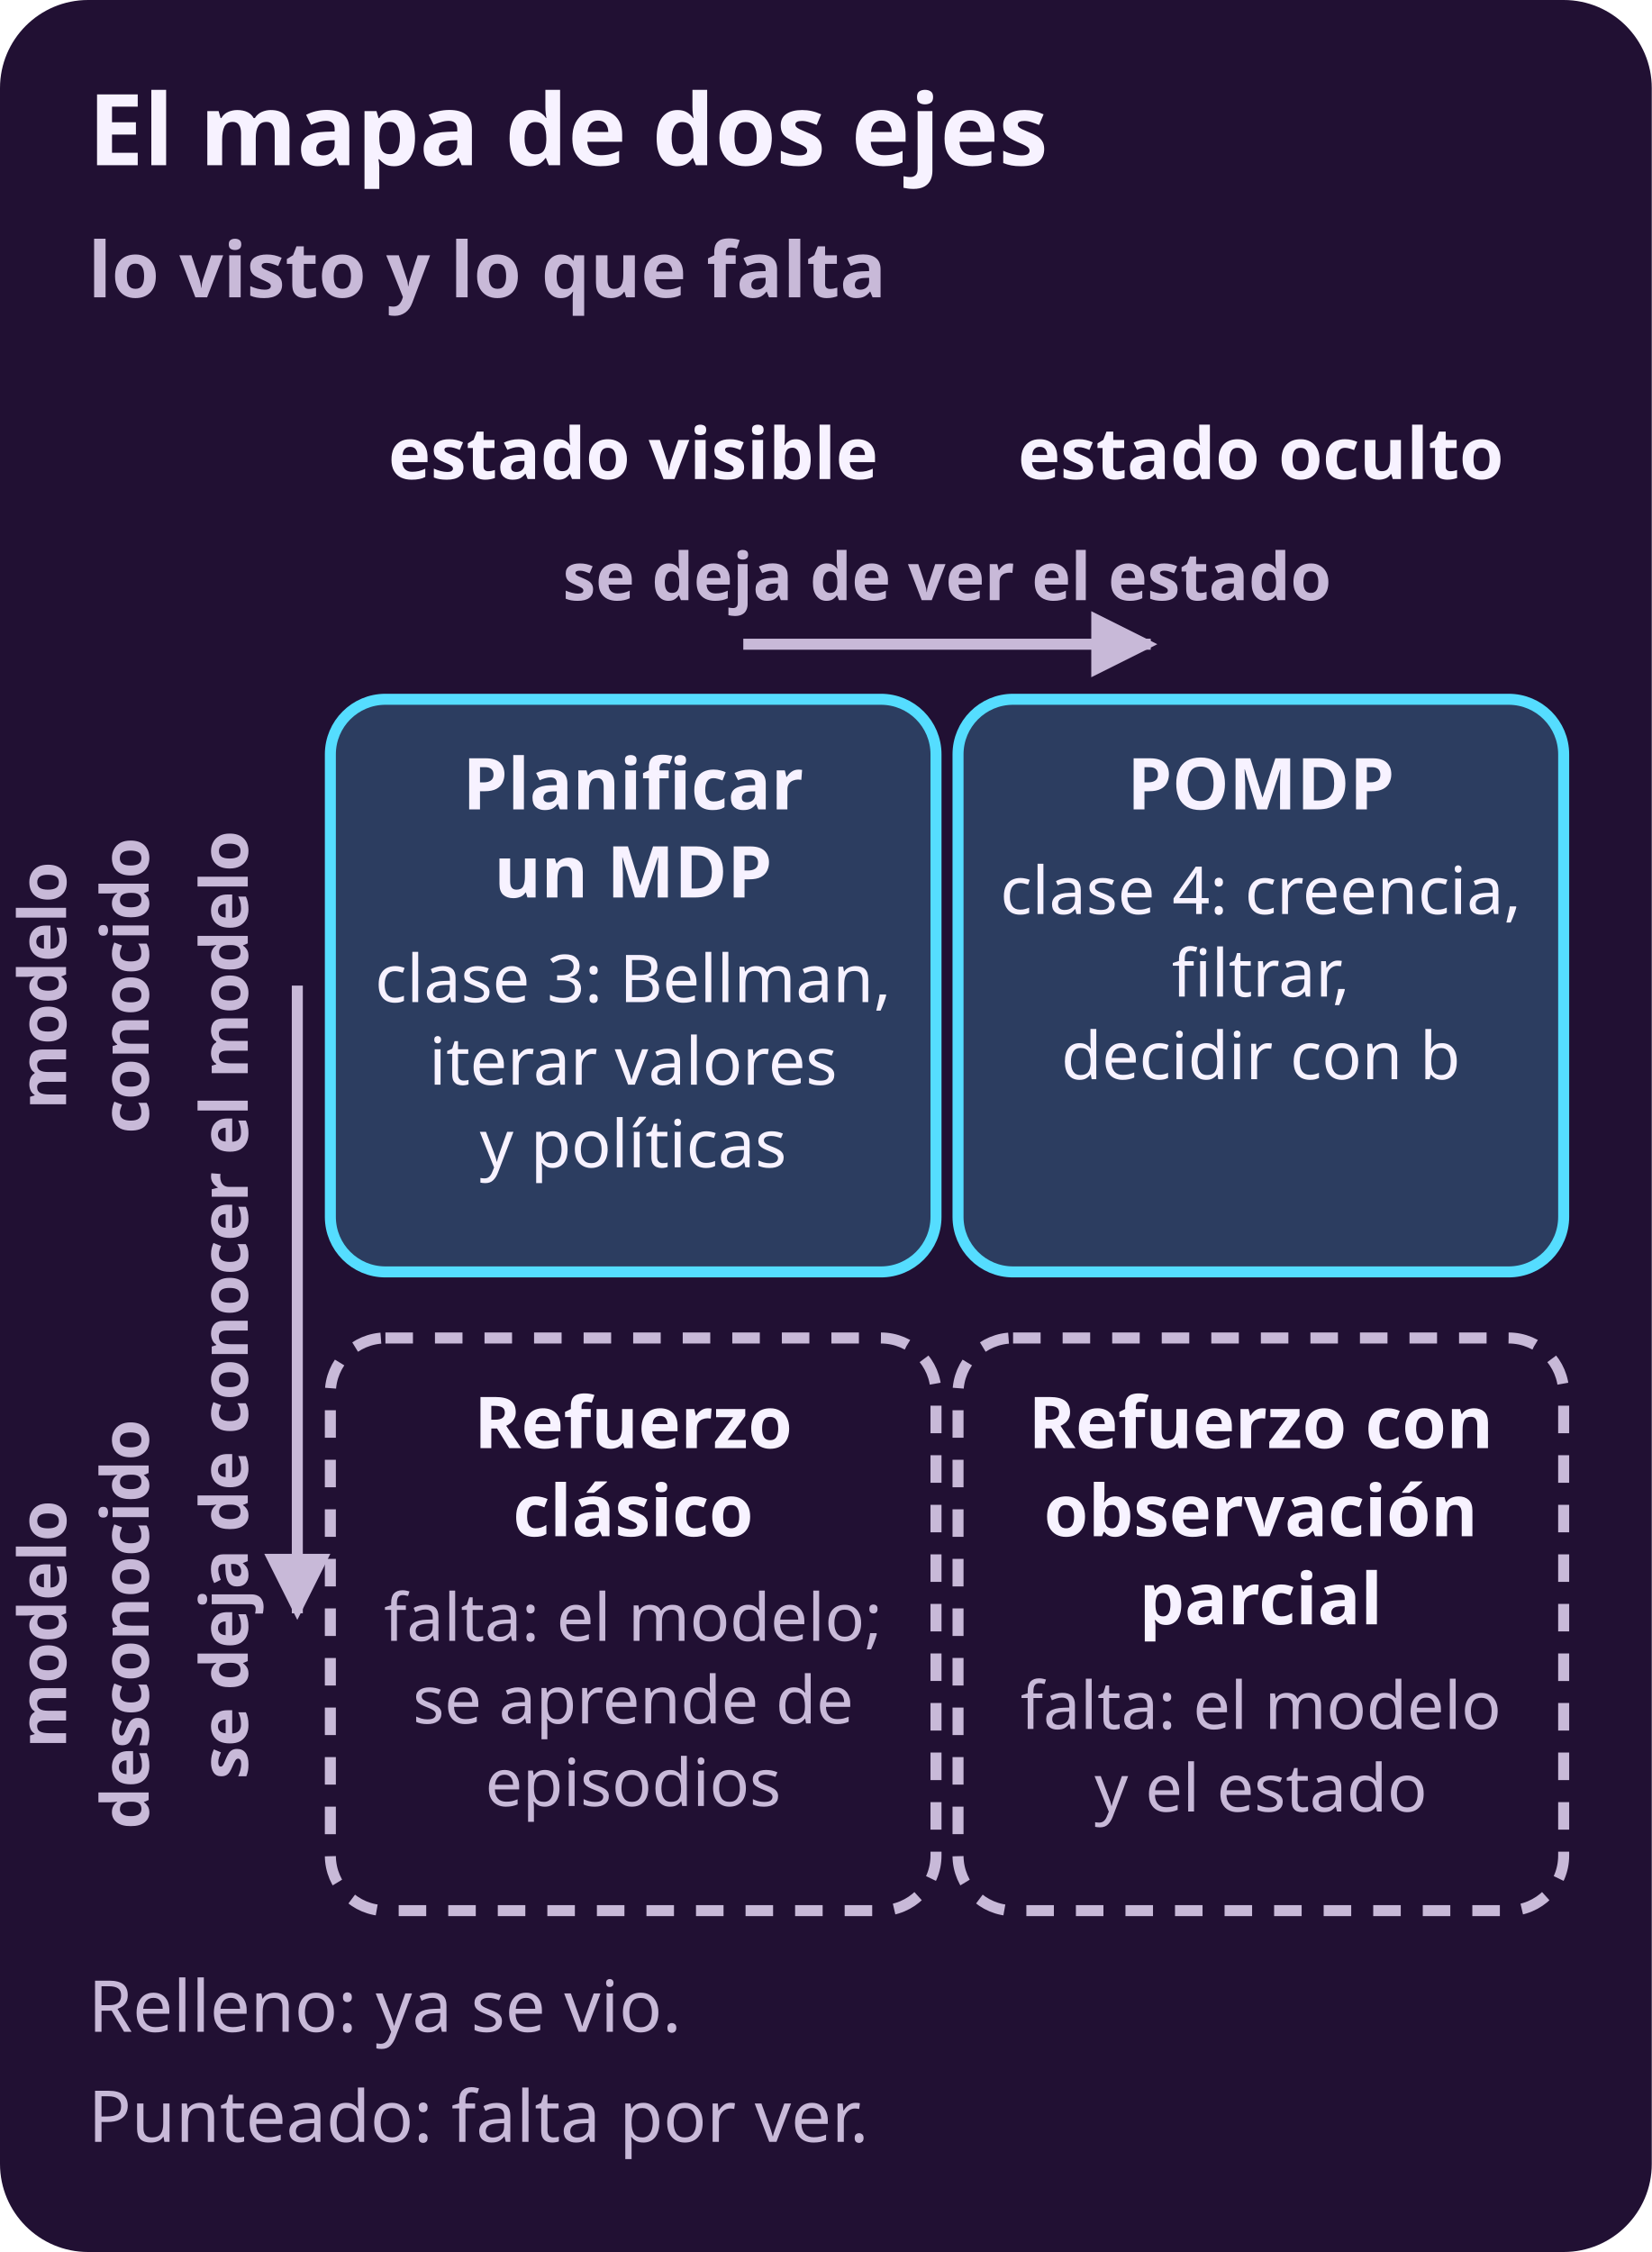
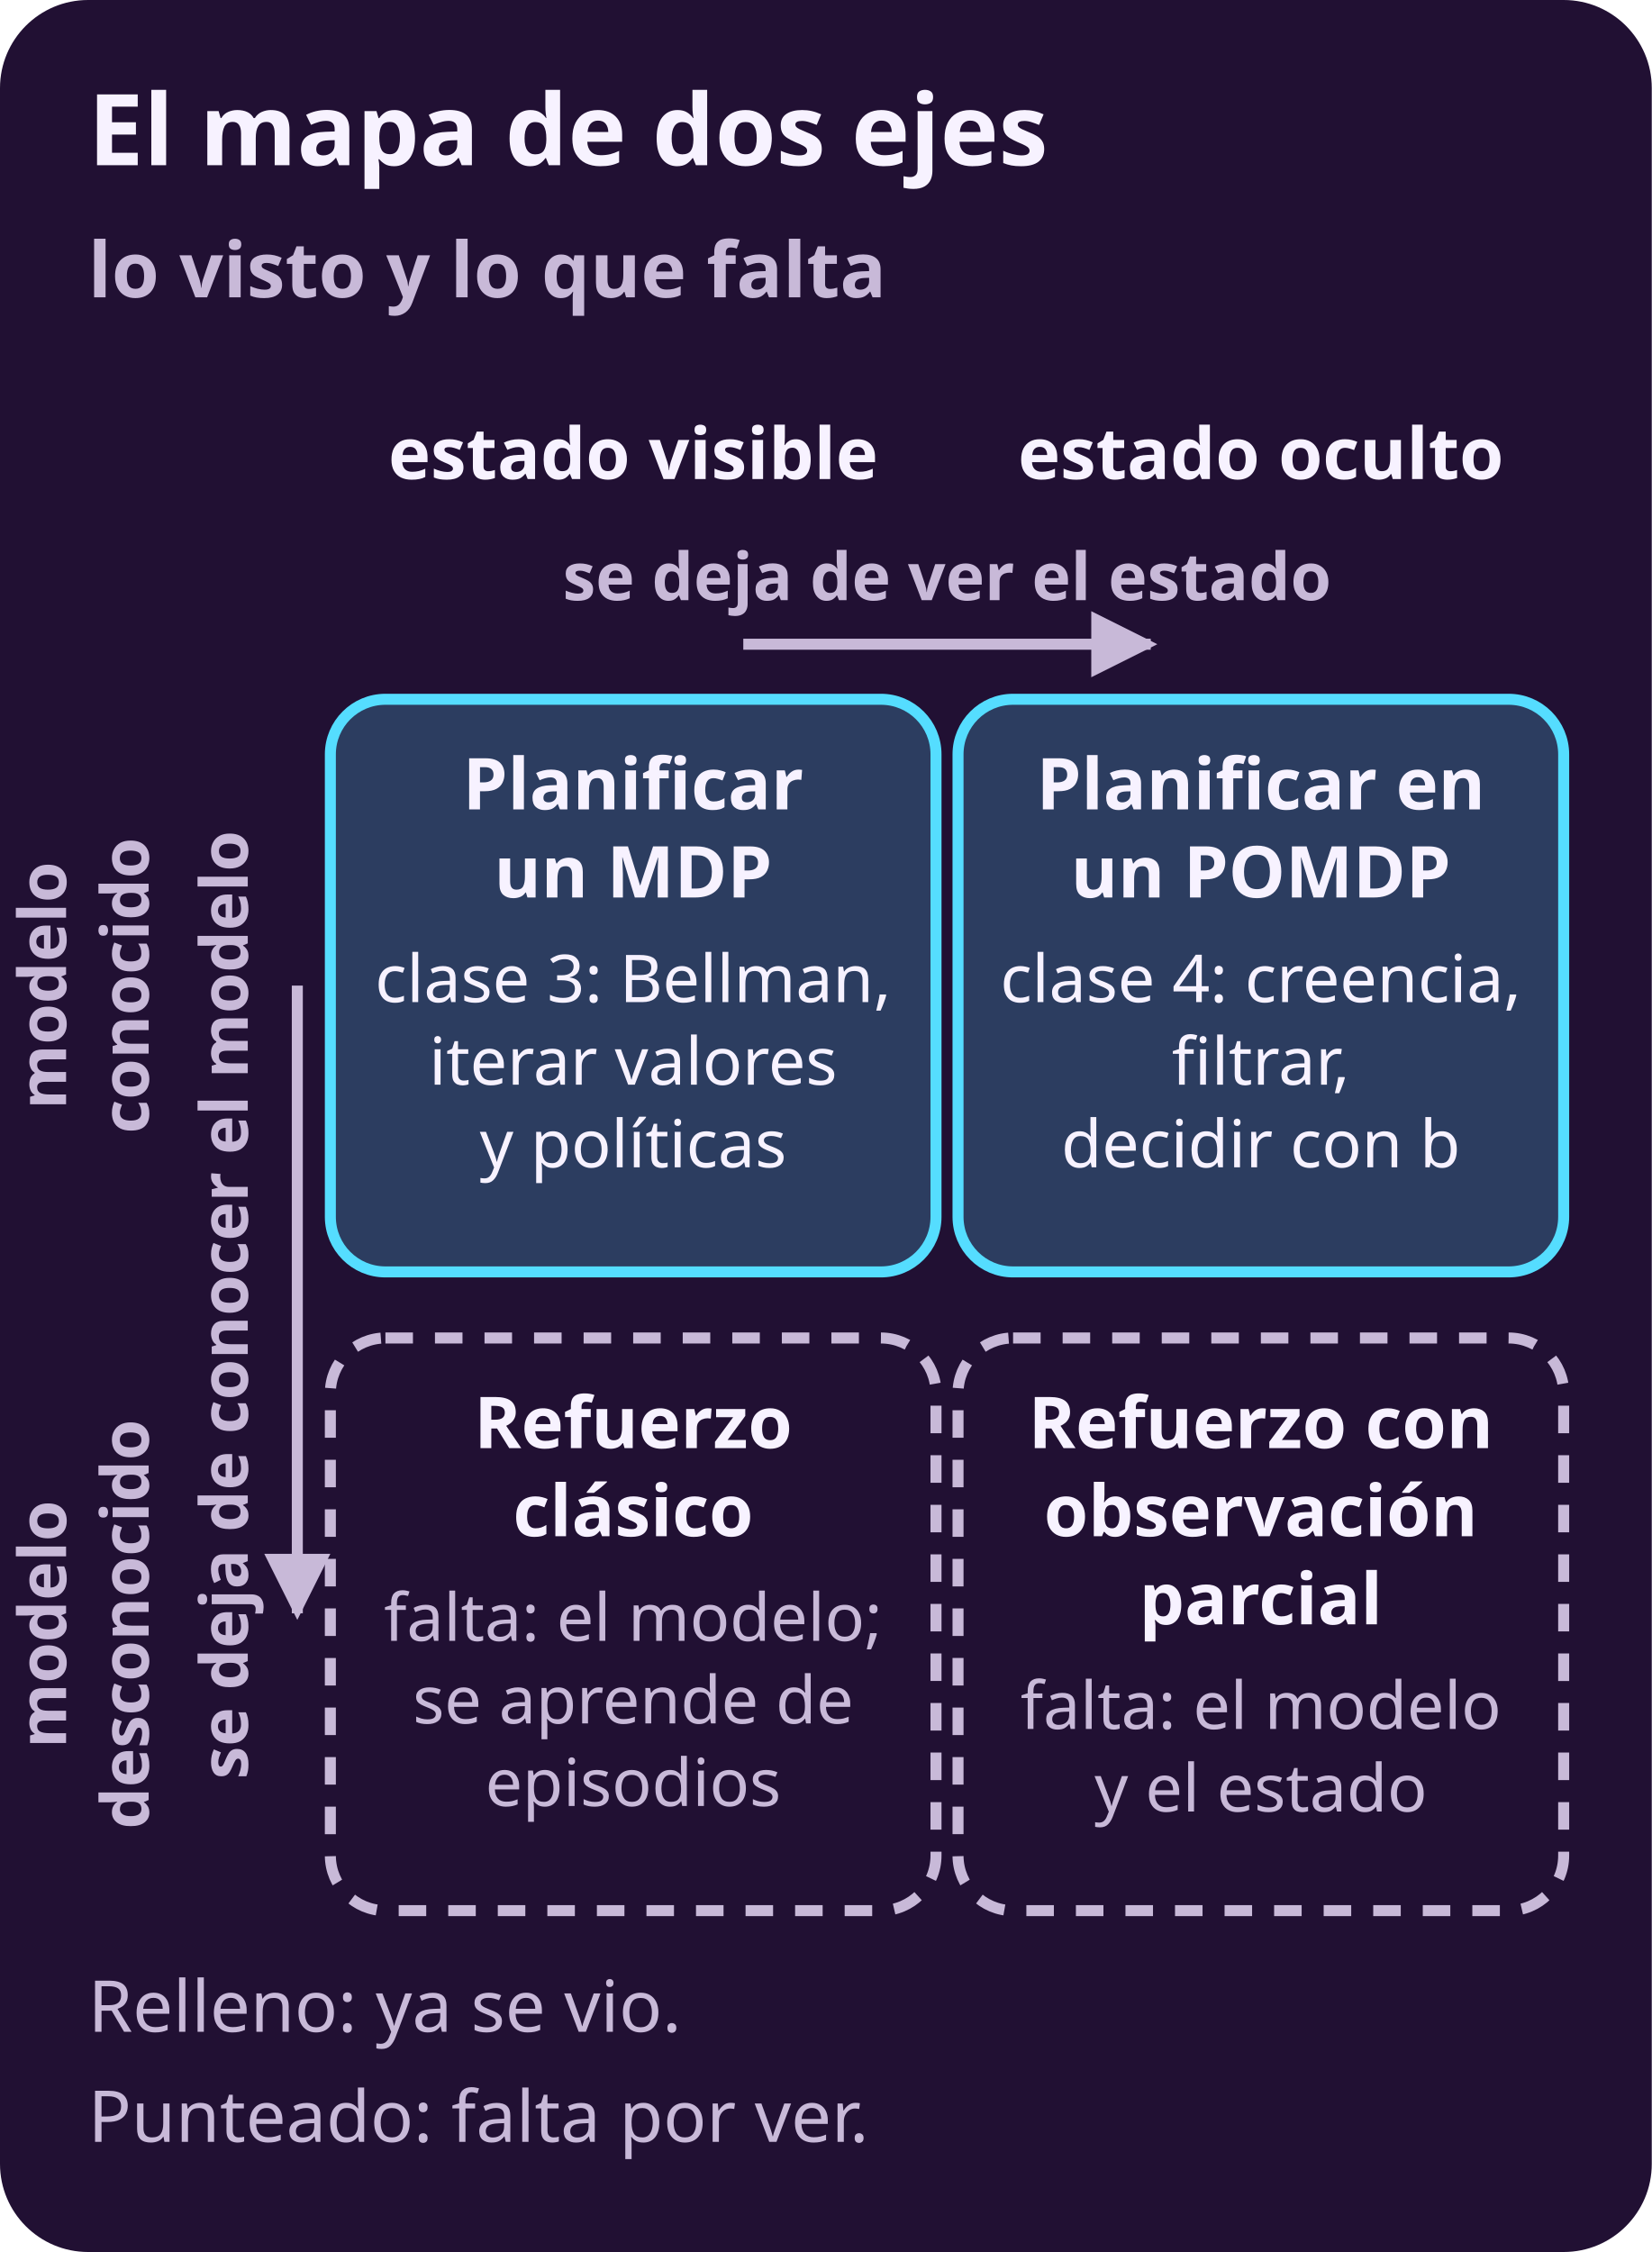
- <svg xmlns="http://www.w3.org/2000/svg" width="300" height="409" viewBox="0 0 300 409" role="img" aria-label="Cuadro de dos por dos. Columnas: estado visible y estado oculto. Renglones: modelo conocido y modelo desconocido. Arriba a la izquierda, Planificar un MDP, con la marca clase 3: Bellman, iterar valores y políticas. Arriba a la derecha, POMDP, con la marca clase 4: creencia, filtrar, decidir con b. Estas dos casillas van rellenas: ya se vieron. Abajo a la izquierda, Refuerzo clásico, con falta: el modelo; se aprende de episodios. Abajo a la derecha, Refuerzo con observación parcial, con falta: el modelo y el estado. Las dos de abajo van solo con borde punteado: no se han visto. Una flecha horizontal en el renglón de arriba dice se deja de ver el estado; una vertical en la columna izquierda dice se deja de conocer el modelo.">
+ <svg xmlns="http://www.w3.org/2000/svg" width="300" height="409" viewBox="0 0 300 409" role="img" aria-label="Cuadro de dos por dos. Columnas: estado visible y estado oculto. Renglones: modelo conocido y modelo desconocido. Arriba a la izquierda, Planificar un MDP, con la marca clase 3: Bellman, iterar valores y políticas. Arriba a la derecha, Planificar en un POMDP, con la marca clase 4: creencia, filtrar, decidir con b. Estas dos casillas van rellenas: ya se vieron. Abajo a la izquierda, Refuerzo clásico, con falta: el modelo; se aprende de episodios. Abajo a la derecha, Refuerzo con observación parcial, con falta: el modelo y el estado. Las dos de abajo van solo con borde punteado: no se han visto. Una flecha horizontal en el renglón de arriba dice se deja de ver el estado; una vertical en la columna izquierda dice se deja de conocer el modelo.">
  <rect x="0" y="0" width="300" height="409" rx="16" fill="#211033" />
  <defs>
    <marker id="p" viewBox="0 0 10 10" refX="9" refY="5" markerWidth="6" markerHeight="6" orient="auto-start-reverse">
      <path d="M 0 0 L 10 5 L 0 10 z" fill="#f04cff" />
    </marker>
    <marker id="s" viewBox="0 0 10 10" refX="9" refY="5" markerWidth="6" markerHeight="6" orient="auto-start-reverse">
      <path d="M 0 0 L 10 5 L 0 10 z" fill="#c8b9d8" />
    </marker>
  </defs>
  <text x="16" y="30" fill="#f7f2ff" font-family="system-ui, sans-serif" font-size="18" font-weight="700" text-anchor="start">El mapa de dos ejes</text>
  <text x="16" y="54" fill="#c8b9d8" font-family="system-ui, sans-serif" font-size="14" font-weight="700" text-anchor="start">lo visto y lo que falta</text>
  <text x="115" y="87" fill="#f7f2ff" font-family="system-ui, sans-serif" font-size="13" font-weight="700" text-anchor="middle">estado visible</text>
  <text x="229" y="87" fill="#f7f2ff" font-family="system-ui, sans-serif" font-size="13" font-weight="700" text-anchor="middle">estado oculto</text>
  <text x="172" y="109" fill="#c8b9d8" font-family="system-ui, sans-serif" font-size="12" font-weight="700" text-anchor="middle">se deja de ver el estado</text>
  <line x1="135" y1="117" x2="209" y2="117" stroke="#c8b9d8" stroke-width="2" marker-end="url(#s)" />
  <rect x="60" y="127" width="110" height="104" rx="10" fill="#2c3d60" stroke="#55ddff" stroke-width="2" />
  <text x="115" y="147" fill="#f7f2ff" font-family="system-ui, sans-serif" font-size="13" font-weight="700" text-anchor="middle">Planificar</text>
  <text x="115" y="163" fill="#f7f2ff" font-family="system-ui, sans-serif" font-size="13" font-weight="700" text-anchor="middle">un MDP</text>
  <text x="115" y="182" fill="#f7f2ff" font-family="system-ui, sans-serif" font-size="12" font-weight="normal" text-anchor="middle">clase 3: Bellman,</text>
  <text x="115" y="197" fill="#f7f2ff" font-family="system-ui, sans-serif" font-size="12" font-weight="normal" text-anchor="middle">iterar valores</text>
  <text x="115" y="212" fill="#f7f2ff" font-family="system-ui, sans-serif" font-size="12" font-weight="normal" text-anchor="middle">y políticas</text>
  <rect x="174" y="127" width="110" height="104" rx="10" fill="#2c3d60" stroke="#55ddff" stroke-width="2" />
-   <text x="229" y="147" fill="#f7f2ff" font-family="system-ui, sans-serif" font-size="13" font-weight="700" text-anchor="middle">POMDP</text>
-   <text x="229" y="166" fill="#f7f2ff" font-family="system-ui, sans-serif" font-size="12" font-weight="normal" text-anchor="middle">clase 4: creencia,</text>
-   <text x="229" y="181" fill="#f7f2ff" font-family="system-ui, sans-serif" font-size="12" font-weight="normal" text-anchor="middle">filtrar,</text>
-   <text x="229" y="196" fill="#f7f2ff" font-family="system-ui, sans-serif" font-size="12" font-weight="normal" text-anchor="middle">decidir con b</text>
+   <text x="229" y="147" fill="#f7f2ff" font-family="system-ui, sans-serif" font-size="13" font-weight="700" text-anchor="middle">Planificar en</text>
+   <text x="229" y="163" fill="#f7f2ff" font-family="system-ui, sans-serif" font-size="13" font-weight="700" text-anchor="middle">un POMDP</text>
+   <text x="229" y="182" fill="#f7f2ff" font-family="system-ui, sans-serif" font-size="12" font-weight="normal" text-anchor="middle">clase 4: creencia,</text>
+   <text x="229" y="197" fill="#f7f2ff" font-family="system-ui, sans-serif" font-size="12" font-weight="normal" text-anchor="middle">filtrar,</text>
+   <text x="229" y="212" fill="#f7f2ff" font-family="system-ui, sans-serif" font-size="12" font-weight="normal" text-anchor="middle">decidir con b</text>
  <rect x="60" y="243" width="110" height="104" rx="10" fill="none" stroke="#c8b9d8" stroke-width="2" stroke-dasharray="5 4" />
  <text x="115" y="263" fill="#f7f2ff" font-family="system-ui, sans-serif" font-size="13" font-weight="700" text-anchor="middle">Refuerzo</text>
  <text x="115" y="279" fill="#f7f2ff" font-family="system-ui, sans-serif" font-size="13" font-weight="700" text-anchor="middle">clásico</text>
  <text x="115" y="298" fill="#c8b9d8" font-family="system-ui, sans-serif" font-size="12" font-weight="normal" text-anchor="middle">falta: el modelo;</text>
  <text x="115" y="313" fill="#c8b9d8" font-family="system-ui, sans-serif" font-size="12" font-weight="normal" text-anchor="middle">se aprende de</text>
  <text x="115" y="328" fill="#c8b9d8" font-family="system-ui, sans-serif" font-size="12" font-weight="normal" text-anchor="middle">episodios</text>
  <rect x="174" y="243" width="110" height="104" rx="10" fill="none" stroke="#c8b9d8" stroke-width="2" stroke-dasharray="5 4" />
  <text x="229" y="263" fill="#f7f2ff" font-family="system-ui, sans-serif" font-size="13" font-weight="700" text-anchor="middle">Refuerzo con</text>
  <text x="229" y="279" fill="#f7f2ff" font-family="system-ui, sans-serif" font-size="13" font-weight="700" text-anchor="middle">observación</text>
  <text x="229" y="295" fill="#f7f2ff" font-family="system-ui, sans-serif" font-size="13" font-weight="700" text-anchor="middle">parcial</text>
  <text x="229" y="314" fill="#c8b9d8" font-family="system-ui, sans-serif" font-size="12" font-weight="normal" text-anchor="middle">falta: el modelo</text>
  <text x="229" y="329" fill="#c8b9d8" font-family="system-ui, sans-serif" font-size="12" font-weight="normal" text-anchor="middle">y el estado</text>
  <text x="12" y="179" fill="#c8b9d8" font-family="system-ui, sans-serif" font-size="12" font-weight="700" text-anchor="middle" transform="rotate(-90 12 179)">modelo</text>
  <text x="27" y="179" fill="#c8b9d8" font-family="system-ui, sans-serif" font-size="12" font-weight="700" text-anchor="middle" transform="rotate(-90 27 179)">conocido</text>
  <text x="12" y="295" fill="#c8b9d8" font-family="system-ui, sans-serif" font-size="12" font-weight="700" text-anchor="middle" transform="rotate(-90 12 295)">modelo</text>
  <text x="27" y="295" fill="#c8b9d8" font-family="system-ui, sans-serif" font-size="12" font-weight="700" text-anchor="middle" transform="rotate(-90 27 295)">desconocido</text>
  <line x1="54" y1="179" x2="54" y2="293" stroke="#c8b9d8" stroke-width="2" marker-end="url(#s)" />
  <text x="45" y="237" fill="#c8b9d8" font-family="system-ui, sans-serif" font-size="12" font-weight="700" text-anchor="middle" transform="rotate(-90 45 237)">se deja de conocer el modelo</text>
  <text x="16" y="369" fill="#c8b9d8" font-family="system-ui, sans-serif" font-size="13" font-weight="normal" text-anchor="start">Relleno: ya se vio.</text>
  <text x="16" y="389" fill="#c8b9d8" font-family="system-ui, sans-serif" font-size="13" font-weight="normal" text-anchor="start">Punteado: falta por ver.</text>
</svg>
